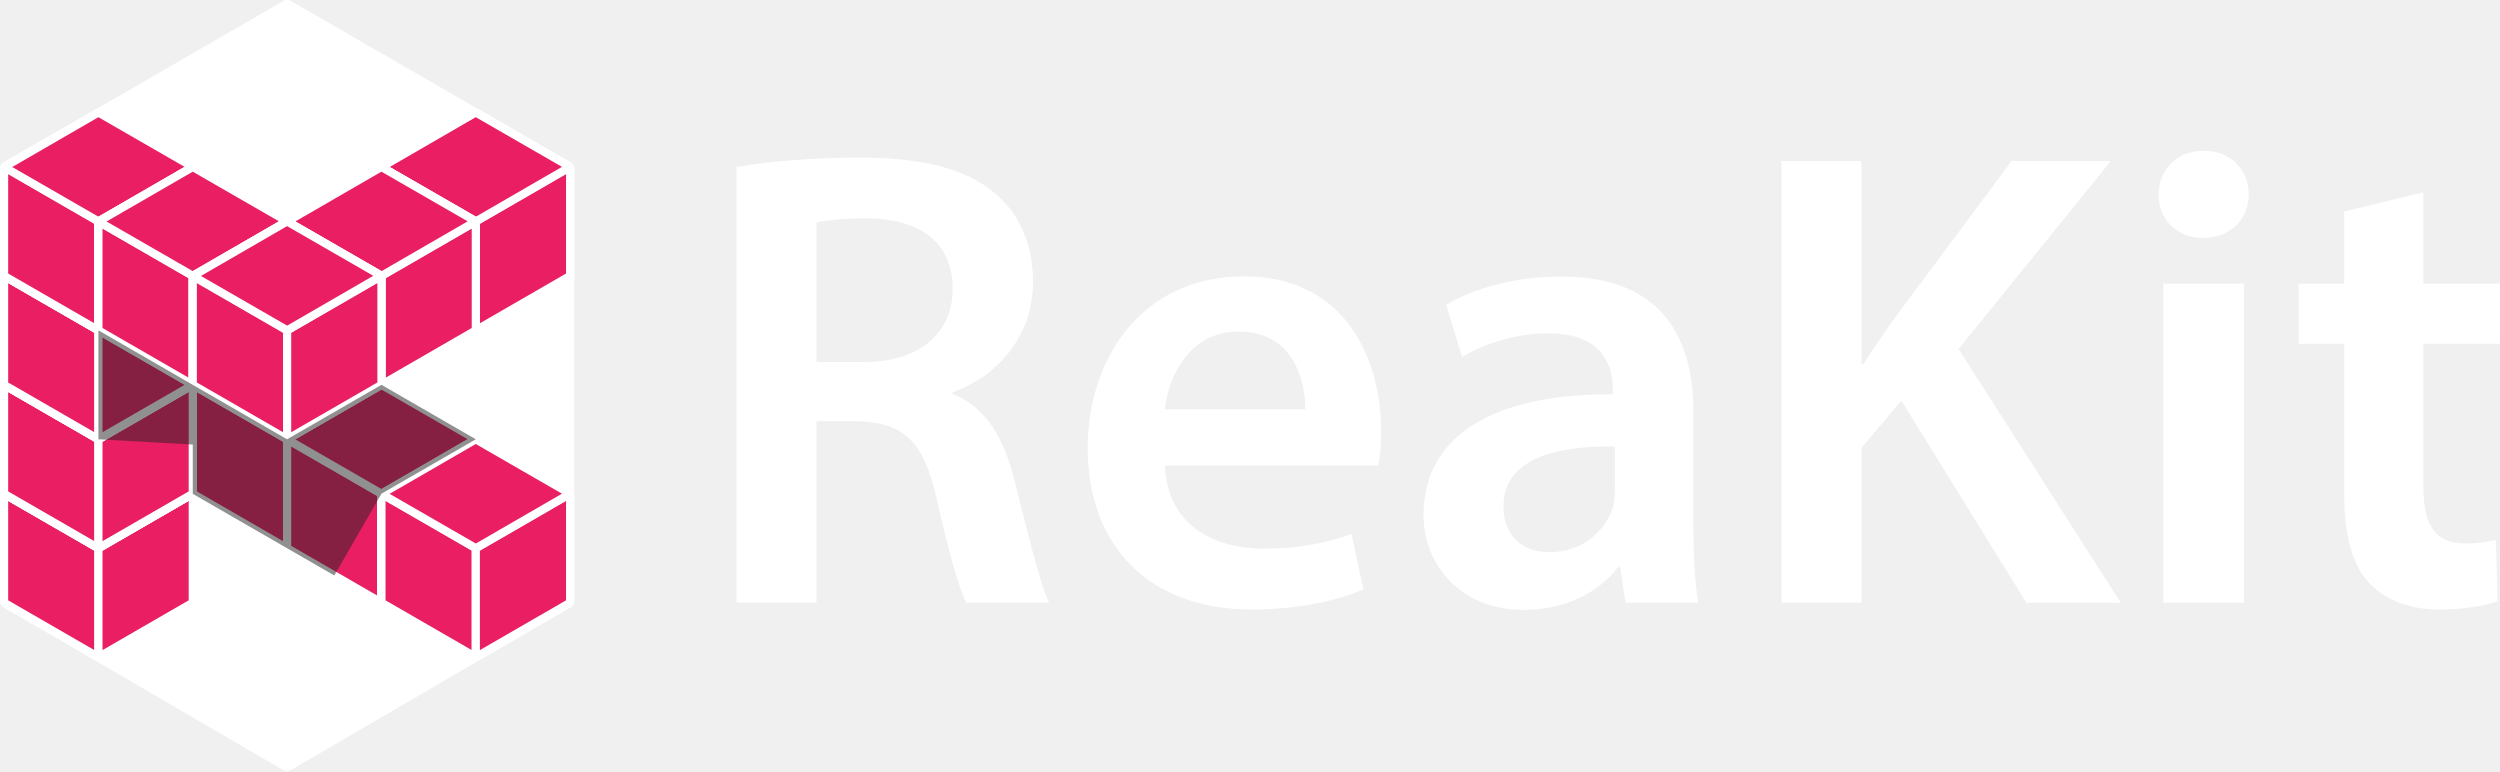
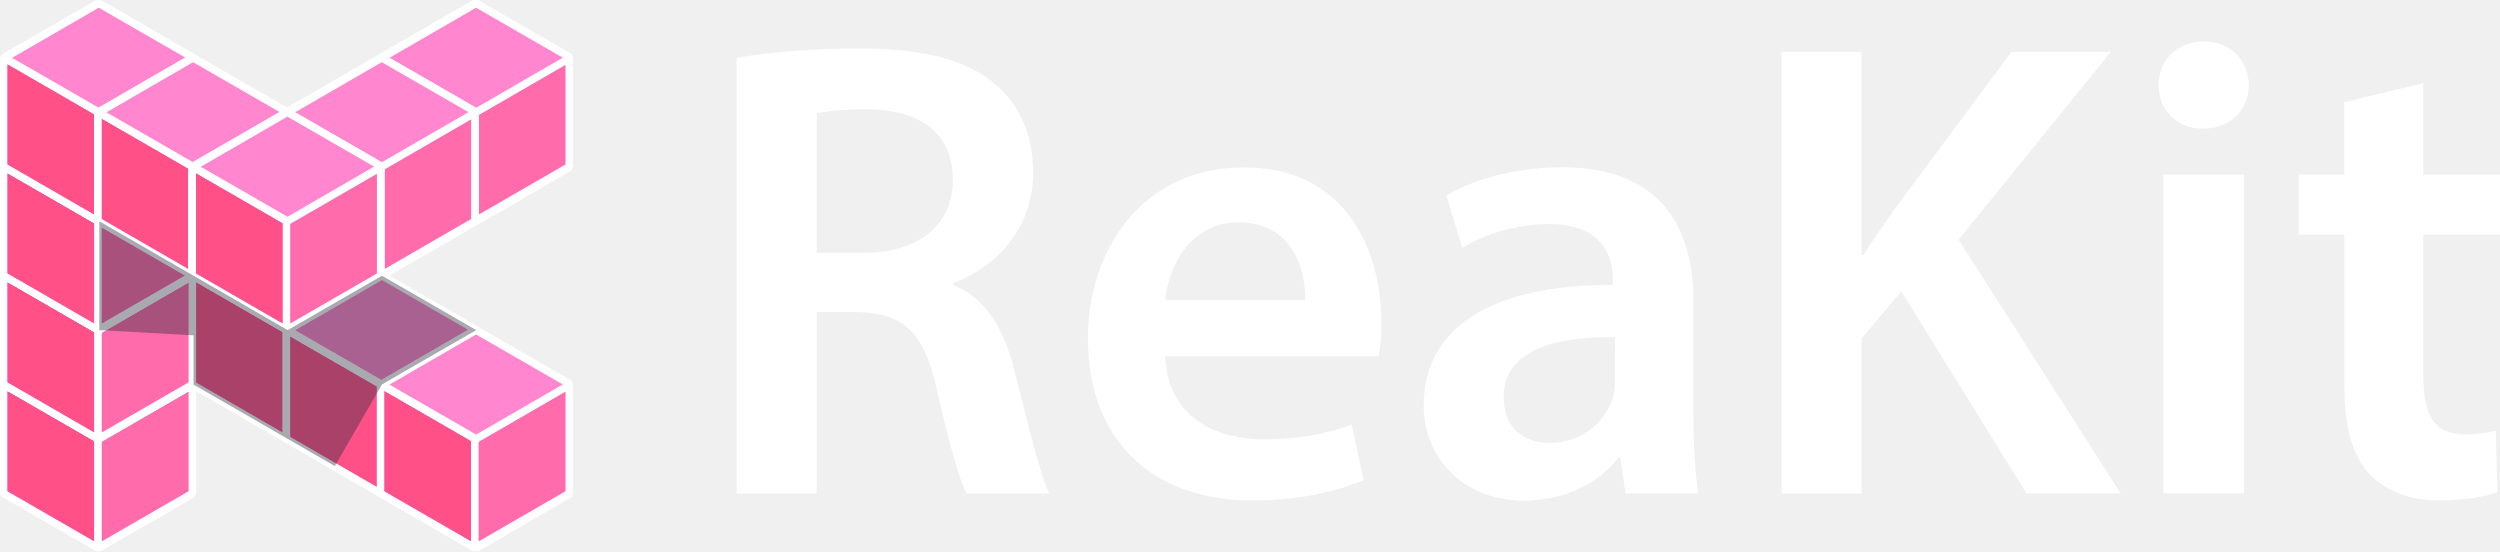
- <svg xmlns="http://www.w3.org/2000/svg" viewBox="0 0 1529.93 471.9">
+ <svg xmlns="http://www.w3.org/2000/svg" viewBox="0 0 981.76 216.47">
  <defs>
-     <style>.cls-1,.cls-5{fill:#fff;}.cls-1,.cls-2{stroke:#fff;stroke-linejoin:bevel;stroke-width:5px;}.cls-2{fill:#e91e63;}.cls-3{opacity:0.5;}.cls-4{fill:#212121;}</style>
+     <style>.cls-1{isolation:isolate;}.cls-2{fill:#ff86cf;stroke:#fff;stroke-linejoin:bevel;stroke-width:3px;}.cls-3{opacity:0.2;}.cls-3,.cls-5{mix-blend-mode:color-burn;}.cls-4{fill:#282b36;}.cls-5,.cls-6{opacity:0.4;}.cls-7{fill:#fff;}</style>
  </defs>
-   <g id="Layer_2" data-name="Layer 2">
-     <g id="Layer_3" data-name="Layer 3">
-       <polygon class="cls-1" points="348.91 102.11 348.91 368.78 175.71 469.74 2.5 368.83 2.5 102.22 175.68 2.17 348.91 102.11" />
-       <polygon class="cls-2" points="175.68 268.83 233.44 302.12 175.73 335.5 117.97 302.22 175.68 268.83" />
-       <polygon class="cls-2" points="175.71 268.83 233.44 302.17 233.44 235.5 175.71 202.16 175.71 268.83" />
-       <polygon class="cls-2" points="117.97 235.5 175.71 202.16 175.71 268.83 117.97 302.17 117.97 235.5" />
-       <polygon class="cls-2" points="117.97 302.17 175.71 335.5 175.71 268.83 117.97 235.5 117.97 302.17" />
-       <polygon class="cls-2" points="175.71 268.83 233.44 235.5 233.44 302.17 175.71 335.5 175.71 268.83" />
-       <polygon class="cls-2" points="175.68 202.16 233.44 235.45 175.73 268.83 117.97 235.55 175.68 202.16" />
-       <polygon class="cls-2" points="233.41 302.17 291.18 335.45 233.47 368.83 175.71 335.55 233.41 302.17" />
-       <polygon class="cls-2" points="233.44 302.17 291.18 335.5 291.18 268.83 233.44 235.5 233.44 302.17" />
-       <polygon class="cls-2" points="175.71 268.83 233.44 235.5 233.44 302.17 175.71 335.5 175.71 268.83" />
-       <polygon class="cls-2" points="175.71 335.5 233.44 368.83 233.44 302.17 175.71 268.83 175.71 335.5" />
-       <polygon class="cls-2" points="233.44 302.17 291.18 268.83 291.18 335.5 233.44 368.83 233.44 302.17" />
-       <polygon class="cls-2" points="233.41 235.5 291.18 268.78 233.47 302.17 175.71 268.88 233.41 235.5" />
-       <polygon class="cls-2" points="291.15 335.5 348.91 368.78 291.2 402.17 233.44 368.88 291.15 335.5" />
-       <polygon class="cls-2" points="291.18 335.5 348.91 368.83 348.91 302.17 291.18 268.83 291.18 335.5" />
-       <polygon class="cls-2" points="233.44 302.17 291.18 268.83 291.18 335.5 233.44 368.83 233.44 302.17" />
-       <polygon class="cls-2" points="233.44 368.83 291.18 402.17 291.18 335.5 233.44 302.17 233.44 368.83" />
-       <polygon class="cls-2" points="291.18 335.5 348.91 302.17 348.91 368.83 291.18 402.17 291.18 335.5" />
-       <polygon class="cls-2" points="291.15 268.83 348.91 302.12 291.2 335.5 233.44 302.22 291.15 268.83" />
-       <polygon class="cls-2" points="60.21 335.5 117.97 368.78 60.26 402.17 2.5 368.88 60.21 335.5" />
-       <polygon class="cls-2" points="60.23 335.5 117.97 368.83 117.97 302.17 60.23 268.83 60.23 335.5" />
-       <polygon class="cls-2" points="2.5 302.17 60.23 268.83 60.23 335.5 2.5 368.83 2.5 302.17" />
-       <polygon class="cls-2" points="2.5 368.83 60.23 402.17 60.23 335.5 2.5 302.17 2.5 368.83" />
-       <polygon class="cls-2" points="60.23 335.5 117.97 302.17 117.97 368.83 60.23 402.17 60.23 335.5" />
-       <polygon class="cls-2" points="60.21 268.83 117.97 302.12 60.26 335.5 2.5 302.22 60.21 268.83" />
-       <polygon class="cls-2" points="291.15 135.5 348.91 168.78 291.2 202.16 233.44 168.88 291.15 135.5" />
-       <polygon class="cls-2" points="291.18 135.5 348.91 168.83 348.91 102.17 291.18 68.83 291.18 135.5" />
-       <polygon class="cls-2" points="233.44 102.17 291.18 68.83 291.18 135.5 233.44 168.83 233.44 102.17" />
-       <polygon class="cls-2" points="233.44 168.83 291.18 202.16 291.18 135.5 233.44 102.17 233.44 168.83" />
-       <polygon class="cls-2" points="291.18 135.5 348.91 102.17 348.91 168.83 291.18 202.16 291.18 135.5" />
-       <polygon class="cls-2" points="291.15 68.83 348.91 102.11 291.2 135.5 233.44 102.22 291.15 68.83" />
-       <polygon class="cls-2" points="60.21 268.83 117.97 302.12 60.26 335.5 2.5 302.22 60.21 268.83" />
-       <polygon class="cls-2" points="60.23 268.83 117.97 302.17 117.97 235.5 60.23 202.16 60.23 268.83" />
-       <polygon class="cls-2" points="2.5 235.5 60.23 202.16 60.23 268.83 2.5 302.17 2.5 235.5" />
-       <polygon class="cls-2" points="2.5 302.17 60.23 335.5 60.23 268.83 2.5 235.5 2.5 302.17" />
-       <polygon class="cls-2" points="60.23 268.83 117.97 235.5 117.97 302.17 60.23 335.5 60.23 268.83" />
-       <polygon class="cls-2" points="60.21 202.16 117.97 235.45 60.26 268.83 2.5 235.55 60.21 202.16" />
-       <polygon class="cls-2" points="60.21 202.16 117.97 235.45 60.26 268.83 2.5 235.55 60.21 202.16" />
-       <polygon class="cls-2" points="60.23 202.16 117.97 235.5 117.97 168.83 60.23 135.5 60.23 202.16" />
-       <polygon class="cls-2" points="2.5 168.83 60.23 135.5 60.23 202.16 2.5 235.5 2.5 168.83" />
-       <polygon class="cls-2" points="2.5 235.5 60.23 268.83 60.23 202.16 2.5 168.83 2.5 235.5" />
-       <polygon class="cls-2" points="60.23 202.16 117.97 168.83 117.97 235.5 60.23 268.83 60.23 202.16" />
-       <polygon class="cls-2" points="60.21 135.5 117.97 168.78 60.26 202.16 2.5 168.88 60.21 135.5" />
-       <polygon class="cls-2" points="60.21 135.5 117.97 168.78 60.26 202.16 2.5 168.88 60.21 135.5" />
-       <polygon class="cls-2" points="60.23 135.5 117.97 168.83 117.97 102.17 60.23 68.83 60.23 135.5" />
-       <polygon class="cls-2" points="2.5 102.17 60.23 68.83 60.23 135.5 2.5 168.83 2.5 102.17" />
-       <polygon class="cls-2" points="2.5 168.83 60.23 202.16 60.23 135.5 2.5 102.17 2.5 168.83" />
-       <polygon class="cls-2" points="60.23 135.5 117.97 102.17 117.97 168.83 60.23 202.16 60.23 135.5" />
-       <polygon class="cls-2" points="60.21 68.83 117.97 102.11 60.26 135.5 2.5 102.22 60.21 68.83" />
-       <polygon class="cls-2" points="117.94 168.83 175.71 202.12 118 235.5 60.23 202.22 117.94 168.83" />
-       <polygon class="cls-2" points="117.97 168.83 175.71 202.16 175.71 135.5 117.97 102.17 117.97 168.83" />
-       <polygon class="cls-2" points="60.23 135.5 117.97 102.17 117.97 168.83 60.23 202.16 60.23 135.5" />
-       <polygon class="cls-2" points="60.23 202.16 117.97 235.5 117.97 168.83 60.23 135.5 60.23 202.16" />
-       <polygon class="cls-2" points="117.97 168.83 175.71 135.5 175.71 202.16 117.97 235.5 117.97 168.83" />
-       <polygon class="cls-2" points="117.94 102.17 175.71 135.45 118 168.83 60.23 135.55 117.94 102.17" />
-       <polygon class="cls-2" points="233.41 168.83 291.18 202.12 233.47 235.5 175.71 202.22 233.41 168.83" />
-       <polygon class="cls-2" points="233.44 168.83 291.18 202.16 291.18 135.5 233.44 102.17 233.44 168.83" />
-       <polygon class="cls-2" points="175.71 135.5 233.44 102.17 233.44 168.83 175.71 202.16 175.71 135.5" />
-       <polygon class="cls-2" points="175.71 202.16 233.44 235.5 233.44 168.83 175.71 135.5 175.71 202.16" />
-       <polygon class="cls-2" points="233.44 168.83 291.18 135.5 291.18 202.16 233.44 235.5 233.44 168.83" />
-       <polygon class="cls-2" points="233.41 102.17 291.18 135.45 233.47 168.83 175.71 135.55 233.41 102.17" />
-       <polygon class="cls-2" points="175.68 202.16 233.44 235.45 175.73 268.83 117.97 235.55 175.68 202.16" />
-       <polygon class="cls-2" points="175.71 202.16 233.44 235.5 233.44 168.83 175.71 135.5 175.71 202.16" />
-       <polygon class="cls-2" points="117.97 168.83 175.71 135.5 175.71 202.16 117.97 235.5 117.97 168.83" />
-       <polygon class="cls-2" points="117.97 235.5 175.71 268.83 175.71 202.16 117.97 168.83 117.97 235.5" />
-       <polygon class="cls-2" points="175.71 202.16 233.44 168.83 233.44 235.5 175.71 268.83 175.71 202.16" />
-       <polygon class="cls-2" points="175.68 135.5 233.44 168.78 175.73 202.16 117.97 168.88 175.68 135.5" />
-       <g class="cls-3">
-         <polygon class="cls-4" points="60.23 202.16 175.68 268.83 233.44 235.5 291.18 268.83 233.44 302.12 204.57 352.17 117.97 302.22 117.97 272.06 60.23 268.83 60.23 202.16" />
+   <g class="cls-1">
+     <g id="Layer_2" data-name="Layer 2">
+       <g id="Layer_3" data-name="Layer 3">
+         <polygon class="cls-2" points="112.86 129.62 149.92 150.97 112.9 172.39 75.84 151.04 112.86 129.62" />
+         <polygon class="cls-2" points="112.5 129.61 149.5 150.97 149.5 108.25 112.5 86.88 112.5 129.61" />
+         <polygon class="cls-2" points="75.5 108.25 112.5 86.88 112.5 129.61 75.5 150.97 75.5 108.25" />
+         <polygon class="cls-2" points="75.5 151 112.5 172.36 112.5 129.63 75.5 108.27 75.5 151" />
+         <polygon class="cls-2" points="112.5 129.63 149.5 108.27 149.5 151 112.5 172.36 112.5 129.63" />
+         <polygon class="cls-2" points="112.86 86.85 149.92 108.2 112.9 129.62 75.84 108.27 112.86 86.85" />
+         <polygon class="cls-2" points="149.91 151.01 186.97 172.36 149.94 193.78 112.88 172.43 149.91 151.01" />
+         <polygon class="cls-2" points="149.5 151 186.5 172.36 186.5 129.63 149.5 108.27 149.5 151" />
+         <polygon class="cls-2" points="112.5 129.63 149.5 108.27 149.5 151 112.5 172.36 112.5 129.63" />
+         <polygon class="cls-2" points="112.5 172.38 149.5 193.74 149.5 151.02 112.5 129.66 112.5 172.38" />
+         <polygon class="cls-2" points="149.5 151.02 186.5 129.66 186.5 172.38 149.5 193.74 149.5 151.02" />
+         <polygon class="cls-2" points="149.91 108.23 186.97 129.59 149.94 151.01 112.88 129.65 149.91 108.23" />
+         <polygon class="cls-2" points="186.95 172.39 224.01 193.75 186.99 215.17 149.92 193.81 186.95 172.39" />
+         <polygon class="cls-2" points="186.5 172.38 223.5 193.74 223.5 151.02 186.5 129.66 186.5 172.38" />
+         <polygon class="cls-2" points="149.5 151.02 186.5 129.66 186.5 172.38 149.5 193.74 149.5 151.02" />
+         <polygon class="cls-2" points="149.5 193.77 186.5 215.13 186.5 172.41 149.5 151.04 149.5 193.77" />
+         <polygon class="cls-2" points="186.5 172.41 223.5 151.04 223.5 193.77 186.5 215.13 186.5 172.41" />
+         <polygon class="cls-2" points="186.95 129.62 224.01 150.97 186.99 172.39 149.92 151.04 186.95 129.62" />
+         <polygon class="cls-2" points="38.78 172.39 75.84 193.75 38.81 215.17 1.75 193.81 38.78 172.39" />
+         <polygon class="cls-2" points="38.5 172.38 75.5 193.74 75.5 151.02 38.5 129.66 38.5 172.38" />
+         <polygon class="cls-2" points="1.5 151.02 38.5 129.66 38.5 172.38 1.5 193.74 1.5 151.02" />
+         <polygon class="cls-2" points="1.5 193.77 38.5 215.13 38.5 172.41 1.5 151.04 1.5 193.77" />
+         <polygon class="cls-2" points="38.5 172.41 75.5 151.04 75.5 193.77 38.5 215.13 38.5 172.41" />
+         <polygon class="cls-2" points="38.78 129.62 75.84 150.97 38.81 172.39 1.75 151.04 38.78 129.62" />
+         <polygon class="cls-2" points="186.95 44.07 224.01 65.43 186.99 86.85 149.92 65.49 186.95 44.07" />
+         <polygon class="cls-2" points="186.5 44.06 223.5 65.42 223.5 22.7 186.5 1.34 186.5 44.06" />
+         <polygon class="cls-2" points="149.5 22.7 186.5 1.34 186.5 44.06 149.5 65.42 149.5 22.7" />
+         <polygon class="cls-2" points="149.5 65.45 186.5 86.81 186.5 44.09 149.5 22.72 149.5 65.45" />
+         <polygon class="cls-2" points="186.5 44.09 223.5 22.72 223.5 65.45 186.5 86.81 186.5 44.09" />
+         <polygon class="cls-2" points="186.95 1.3 224.01 22.65 186.99 44.07 149.92 22.72 186.95 1.3" />
+         <polygon class="cls-2" points="38.78 129.62 75.84 150.97 38.81 172.39 1.75 151.04 38.78 129.62" />
+         <polygon class="cls-2" points="38.5 129.61 75.5 150.97 75.5 108.25 38.5 86.88 38.5 129.61" />
+         <polygon class="cls-2" points="1.5 108.25 38.5 86.88 38.5 129.61 1.5 150.97 1.5 108.25" />
+         <polygon class="cls-2" points="1.5 151 38.5 172.36 38.5 129.63 1.5 108.27 1.5 151" />
+         <polygon class="cls-2" points="38.5 129.63 75.5 108.27 75.5 151 38.5 172.36 38.5 129.63" />
+         <polygon class="cls-2" points="38.78 86.85 75.84 108.2 38.81 129.62 1.75 108.27 38.78 86.85" />
+         <polygon class="cls-2" points="38.78 86.85 75.84 108.2 38.81 129.62 1.75 108.27 38.78 86.85" />
+         <polygon class="cls-2" points="38.5 86.83 75.5 108.2 75.5 65.47 38.5 44.11 38.5 86.83" />
+         <polygon class="cls-2" points="1.5 65.47 38.5 44.11 38.5 86.83 1.5 108.2 1.5 65.47" />
+         <polygon class="cls-2" points="1.5 108.22 38.5 129.58 38.5 86.86 1.5 65.5 1.5 108.22" />
+         <polygon class="cls-2" points="38.5 86.86 75.5 65.5 75.5 108.22 38.5 129.58 38.5 86.86" />
+         <polygon class="cls-2" points="38.78 44.07 75.84 65.43 38.81 86.85 1.75 65.49 38.78 44.07" />
+         <polygon class="cls-2" points="38.78 44.07 75.84 65.43 38.81 86.85 1.75 65.49 38.78 44.07" />
+         <polygon class="cls-2" points="38.5 44.06 75.5 65.42 75.5 22.7 38.5 1.34 38.5 44.06" />
+         <polygon class="cls-2" points="1.5 22.7 38.5 1.34 38.5 44.06 1.5 65.42 1.5 22.7" />
+         <polygon class="cls-2" points="1.5 65.45 38.5 86.81 38.5 44.09 1.5 22.72 1.5 65.45" />
+         <polygon class="cls-2" points="38.5 44.09 75.5 22.72 75.5 65.45 38.5 86.81 38.5 44.09" />
+         <polygon class="cls-2" points="38.78 1.3 75.84 22.65 38.81 44.07 1.75 22.72 38.78 1.3" />
+         <polygon class="cls-2" points="75.82 65.46 112.88 86.81 75.86 108.23 38.79 86.88 75.82 65.46" />
+         <polygon class="cls-2" points="75.5 65.45 112.5 86.81 112.5 44.09 75.5 22.72 75.5 65.45" />
+         <polygon class="cls-2" points="38.5 44.09 75.5 22.72 75.5 65.45 38.5 86.81 38.5 44.09" />
+         <polygon class="cls-2" points="38.5 86.83 75.5 108.2 75.5 65.47 38.5 44.11 38.5 86.83" />
+         <polygon class="cls-2" points="75.5 65.47 112.5 44.11 112.5 86.83 75.5 108.2 75.5 65.47" />
+         <polygon class="cls-2" points="75.82 22.69 112.88 44.04 75.86 65.46 38.79 44.11 75.82 22.69" />
+         <polygon class="cls-2" points="149.91 65.46 186.97 86.81 149.94 108.23 112.88 86.88 149.91 65.46" />
+         <polygon class="cls-2" points="149.5 65.45 186.5 86.81 186.5 44.09 149.5 22.72 149.5 65.45" />
+         <polygon class="cls-2" points="112.5 44.09 149.5 22.72 149.5 65.45 112.5 86.81 112.5 44.09" />
+         <polygon class="cls-2" points="112.5 86.83 149.5 108.2 149.5 65.47 112.5 44.11 112.5 86.83" />
+         <polygon class="cls-2" points="149.5 65.47 186.5 44.11 186.5 86.83 149.5 108.2 149.5 65.47" />
+         <polygon class="cls-2" points="149.91 22.69 186.97 44.04 149.94 65.46 112.88 44.11 149.91 22.69" />
+         <polygon class="cls-2" points="112.86 86.85 149.92 108.2 112.9 129.62 75.84 108.27 112.86 86.85" />
+         <polygon class="cls-2" points="112.5 86.83 149.5 108.2 149.5 65.47 112.5 44.11 112.5 86.83" />
+         <polygon class="cls-2" points="75.5 65.47 112.5 44.11 112.5 86.83 75.5 108.2 75.5 65.47" />
+         <polygon class="cls-2" points="75.5 108.22 112.5 129.58 112.5 86.86 75.5 65.5 75.5 108.22" />
+         <polygon class="cls-2" points="112.5 86.86 149.5 65.5 149.5 108.22 112.5 129.58 112.5 86.86" />
+         <polygon class="cls-2" points="112.86 44.07 149.92 65.43 112.9 86.85 75.84 65.49 112.86 44.07" />
+         <g class="cls-3">
+           <polygon class="cls-4" points="224.25 22.59 113.01 86.86 112.99 129.68 224.25 65.45 224.25 22.59" />
+           <polygon class="cls-4" points="224.25 151 187.19 172.44 187.17 215.26 224.25 193.85 224.25 151" />
+           <polygon class="cls-4" points="75.92 193.85 38.83 215.26 38.83 86.79 75.92 108.2 75.92 193.85" />
+         </g>
+         <g class="cls-5">
+           <polygon class="cls-4" points="187.19 172.44 75.92 108.2 75.92 151.06 187.17 215.26 187.19 172.44" />
+           <polygon class="cls-4" points="113.02 86.79 112.98 129.62 38.83 86.79 38.83 215.26 1.75 193.85 1.75 22.59 113.02 86.79" />
+         </g>
+         <g class="cls-6">
+           <polygon class="cls-4" points="39 86.9 112.98 129.63 150 108.27 187 129.63 150 150.96 131.5 183.03 76 151.02 76 131.7 39 129.63 39 86.9" />
+         </g>
+         <path class="cls-7" d="M289.3,44.32c12-2.2,29.64-3.73,48-3.73,24.84,0,41.8,4.2,53.47,14,9.55,7.94,14.95,19.95,14.95,34.83,0,22.33-15.18,37.56-31.55,43.32v.73c12.57,4.76,19.89,16.71,24.19,33.56,5.52,21.7,10.24,41.59,13.7,48.34H379.57c-2.69-5-6.84-19.34-11.69-40.91-5-22.61-13.19-29.94-31.19-30.36h-16v71.27H289.3Zm31.43,76.54h18.75c21.48,0,34.71-11.33,34.71-28.56,0-18.87-13.29-27.74-33.77-27.81-10.05,0-16.46.78-19.69,1.61Z" transform="translate(0 -21.57)" />
+         <path class="cls-7" d="M457.55,161.48c.84,22.7,18.41,32.62,38.68,32.62,14.57,0,25-2.28,34.57-5.8l4.69,21.8c-10.73,4.55-25.59,8-43.77,8-40.67,0-64.49-25.12-64.49-63.51,0-34.56,21-67.27,61.26-67.27,40.71,0,54,33.47,54,60.91a66.58,66.58,0,0,1-1.12,13.3Zm55.08-22.07c.14-11.6-4.9-30.52-26.12-30.52-19.49,0-27.6,17.7-29,30.52Z" transform="translate(0 -21.57)" />
+         <path class="cls-7" d="M638.41,215.35l-2.16-14h-.76c-7.6,9.89-20.7,16.79-36.92,16.79-25.41,0-39.48-18.16-39.48-37.26,0-31.6,28.16-47.6,74.29-47.42v-2.07c0-8.23-3.26-21.92-25.43-21.84-12.27,0-25.14,4-33.68,9.35L568,98.38c9.46-5.75,25.68-11.11,45.4-11.11,40.17,0,51.64,25.33,51.64,52.81v45.1c0,11.38.57,22.43,1.94,30.17ZM634.22,154c-22.35-.29-43.72,4.42-43.72,23.49,0,12.26,8,18,18,18a25.79,25.79,0,0,0,24.79-17.33,23.94,23.94,0,0,0,.88-6.88Z" transform="translate(0 -21.57)" />
+         <path class="cls-7" d="M699.64,41.94h31.43v79.77h.72c4.14-6.63,8.58-12.8,12.71-18.68l45.43-61.09h39L769.14,115.7l63.67,99.65h-37L746.66,136l-15.59,18.52v60.87H699.64Z" transform="translate(0 -21.57)" />
+         <path class="cls-7" d="M883.09,55c0,9.46-6.83,17.08-18.05,17.08-10.5,0-17.39-7.62-17.35-17.08,0-9.65,7.09-17.12,17.73-17.12S883,45.31,883.09,55ZM849.54,215.35V90.1h31.7V215.35Z" transform="translate(0 -21.57)" />
+         <path class="cls-7" d="M951.63,54.23V90.1h30.13v23.59H951.63V169c0,15.33,4.08,23.12,16.19,23.12a47.94,47.94,0,0,0,12.3-1.38l.64,24.1c-4.75,1.78-13.06,3.25-23,3.25-11.64,0-21.33-4-27.21-10.32-6.81-7.19-9.91-18.72-9.91-35.13V113.69H902.72V90.1h17.87V61.73Z" transform="translate(0 -21.57)" />
      </g>
-       <path class="cls-5" d="M450.67,102.27c18.76-3.43,46.2-5.82,74.87-5.82,38.73,0,65.16,6.54,83.35,21.79,14.88,12.37,23.3,31.1,23.3,54.28,0,34.81-23.66,58.55-49.17,67.52v1.15c19.59,7.42,31,26,37.7,52.31,8.6,33.82,16,64.82,21.35,75.33h-50.7c-4.2-7.82-10.65-30.14-18.21-63.77-7.76-35.23-20.57-46.65-48.63-47.3H499.67V368.83h-49Zm49,119.28h29.21C562.37,221.55,583,203.9,583,177c0-29.41-20.72-43.23-52.64-43.34-15.67,0-25.65,1.22-30.68,2.51Z" />
-       <path class="cls-5" d="M712.91,284.88c1.31,35.38,28.69,50.84,60.29,50.84,22.71,0,39-3.56,53.88-9l7.3,34C817.67,367.74,794.49,373,766.16,373c-63.38,0-100.51-39.16-100.51-99,0-53.87,32.69-104.86,95.48-104.86,63.45,0,84.11,52.18,84.11,94.95a103.64,103.64,0,0,1-1.74,20.73Zm85.85-34.41c.22-18.08-7.64-47.57-40.71-47.57-30.38,0-43,27.6-45.22,47.57Z" />
-       <path class="cls-5" d="M994.8,368.83l-3.38-21.75h-1.18C978.4,362.49,958,373.24,932.7,373.24c-39.6,0-61.54-28.29-61.54-58.06,0-49.26,43.89-74.2,115.79-73.92V238c0-12.83-5.08-34.16-39.63-34-19.13,0-39.18,6.16-52.49,14.56l-9.78-32c14.75-9,40-17.33,70.76-17.33,62.61,0,80.48,39.48,80.48,82.31v70.3c0,17.74.89,35,3,47Zm-6.53-95.61c-34.83-.46-68.15,6.88-68.15,36.61,0,19.11,12.54,28.12,28.14,28.12,19.7,0,33.89-12.72,38.63-27a37.26,37.26,0,0,0,1.38-10.73Z" />
-       <path class="cls-5" d="M1090.22,98.56h49V222.89h1.12c6.45-10.34,13.37-20,19.8-29.13L1231,98.56h60.76l-93.16,115,99.24,155.31h-57.74l-76.54-123.74L1139.22,274v94.86h-49Z" />
-       <path class="cls-5" d="M1376.15,119c.06,14.74-10.65,26.62-28.13,26.62-16.37,0-27.1-11.88-27-26.62,0-15,11.06-26.69,27.64-26.69C1365.37,92.29,1376,103.8,1376.15,119Zm-52.29,249.85V173.61h49.4V368.83Z" />
-       <path class="cls-5" d="M1483,117.7v55.91h47v36.78h-47v86.15c0,23.89,6.36,36,25.25,36a74.55,74.55,0,0,0,19.17-2.15l1,37.55C1521,370.75,1508,373,1492.46,373c-18.14,0-33.25-6.18-42.42-16.09-10.61-11.2-15.44-29.17-15.44-54.75V210.39h-27.86V173.61h27.86V129.4Z" />
    </g>
  </g>
</svg>
